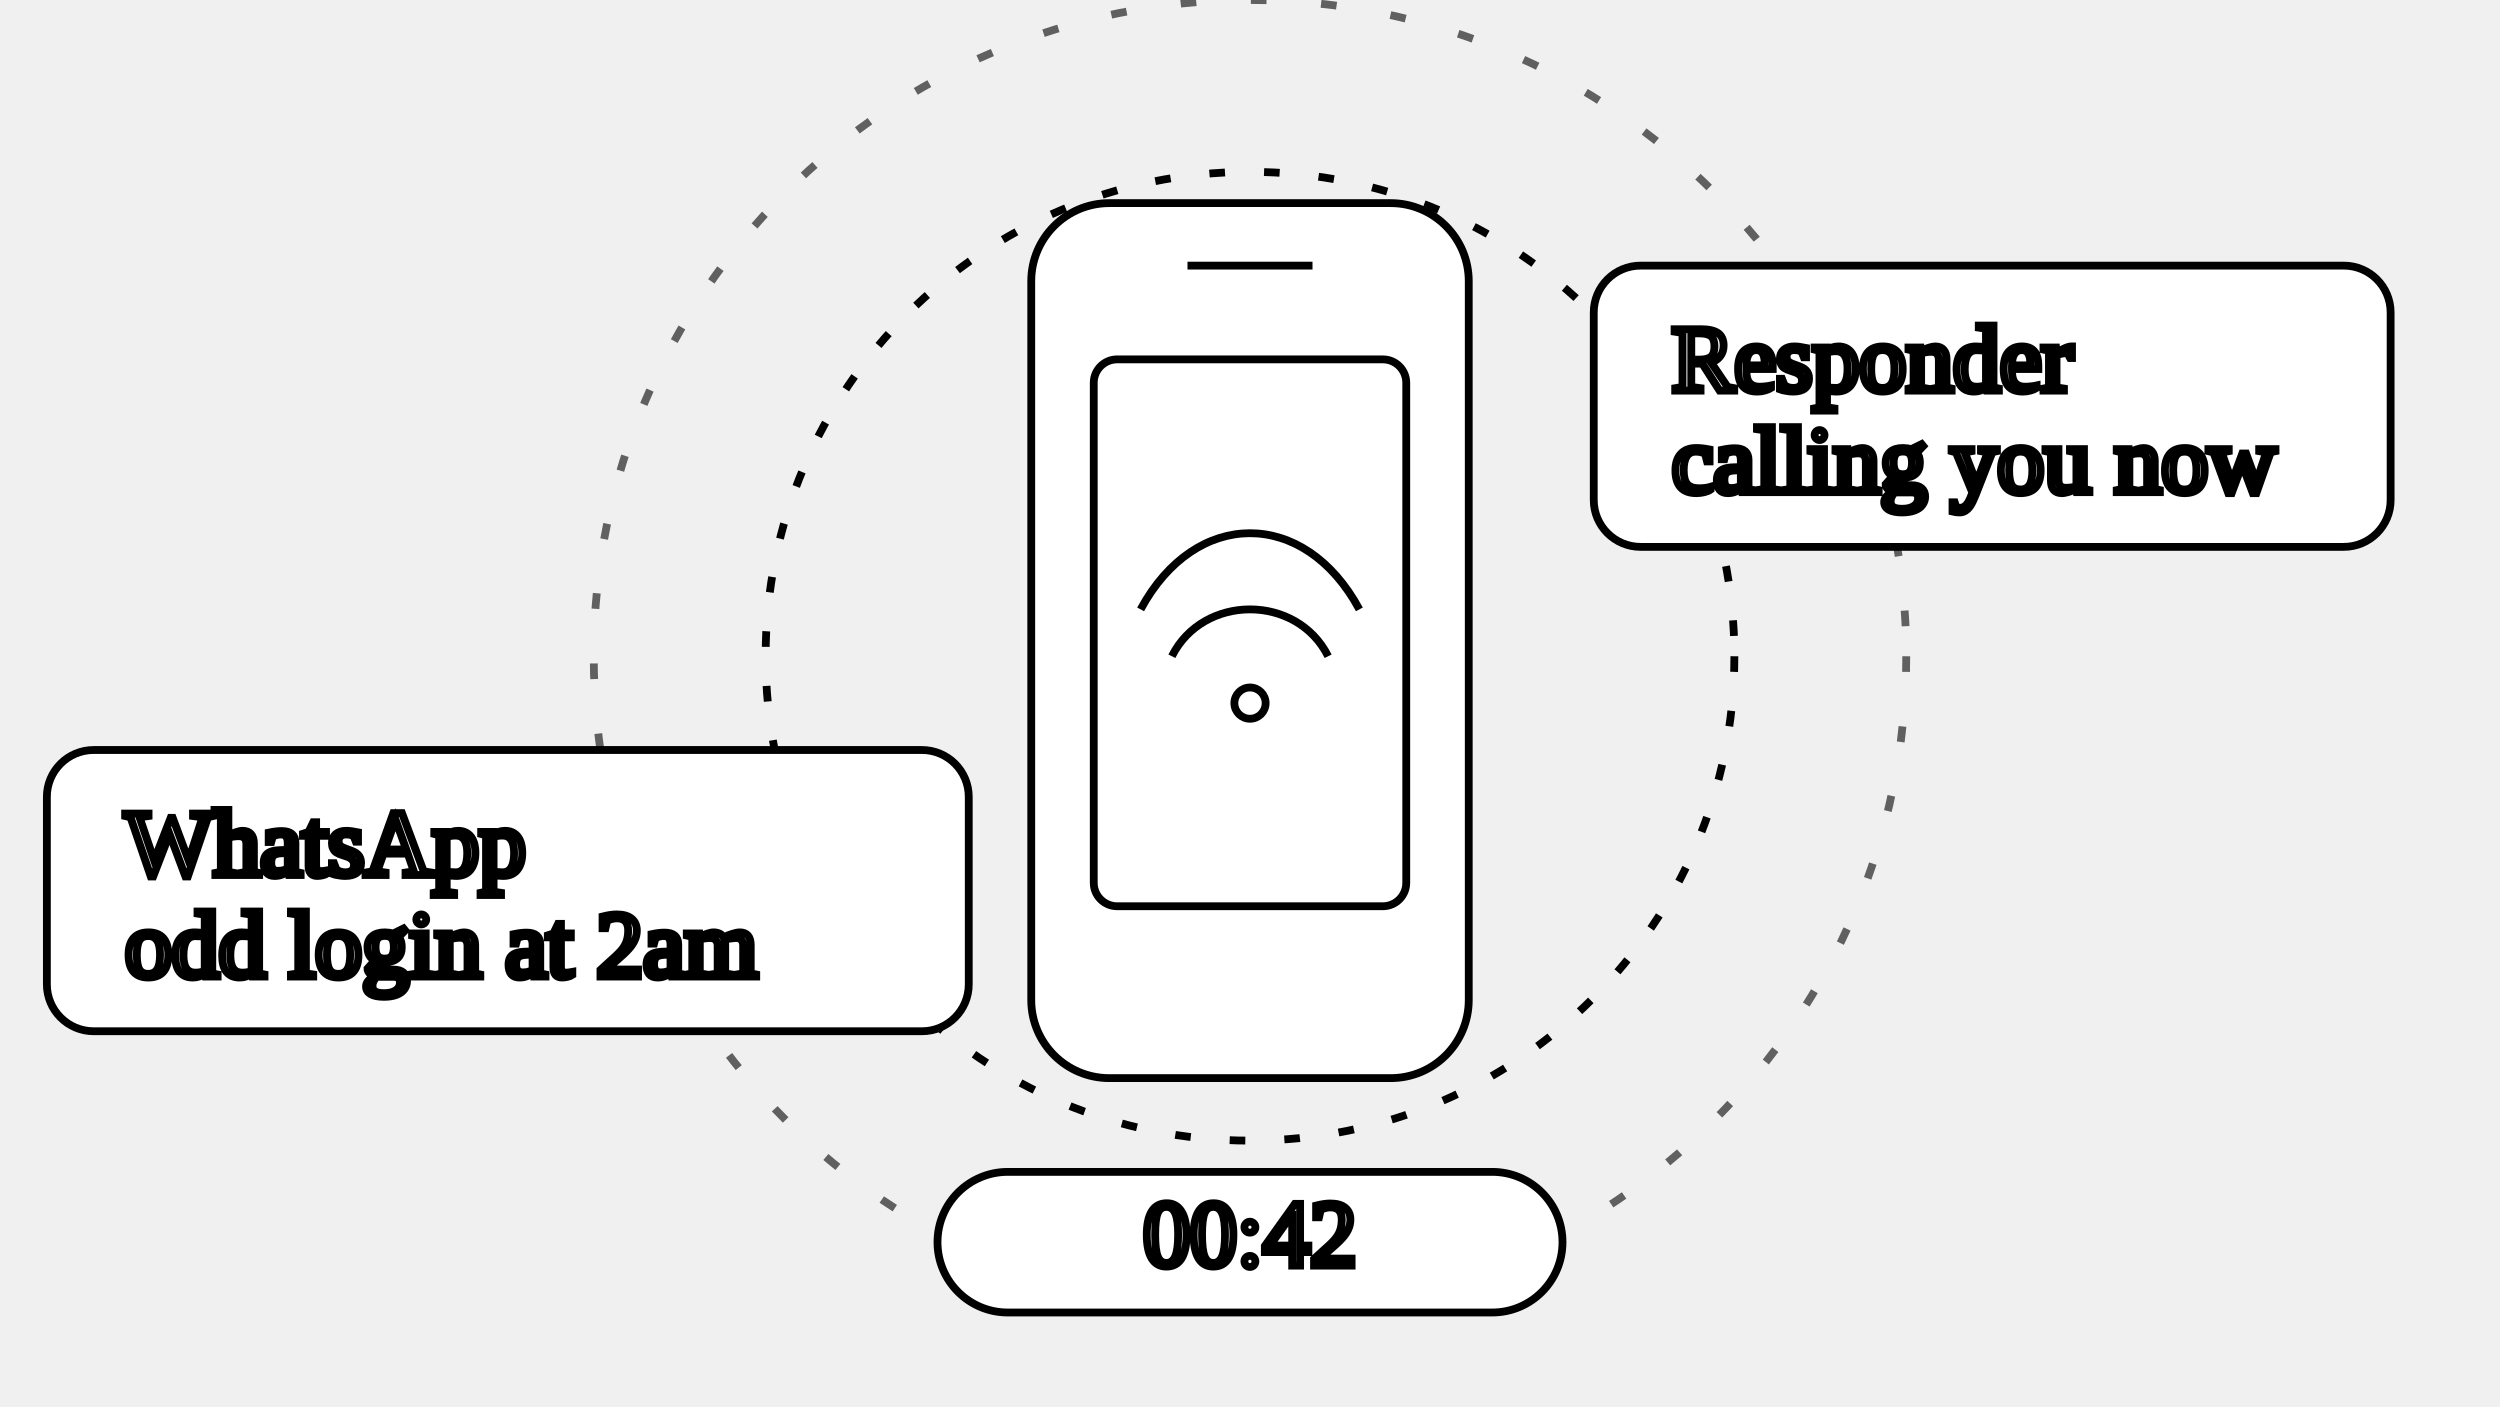
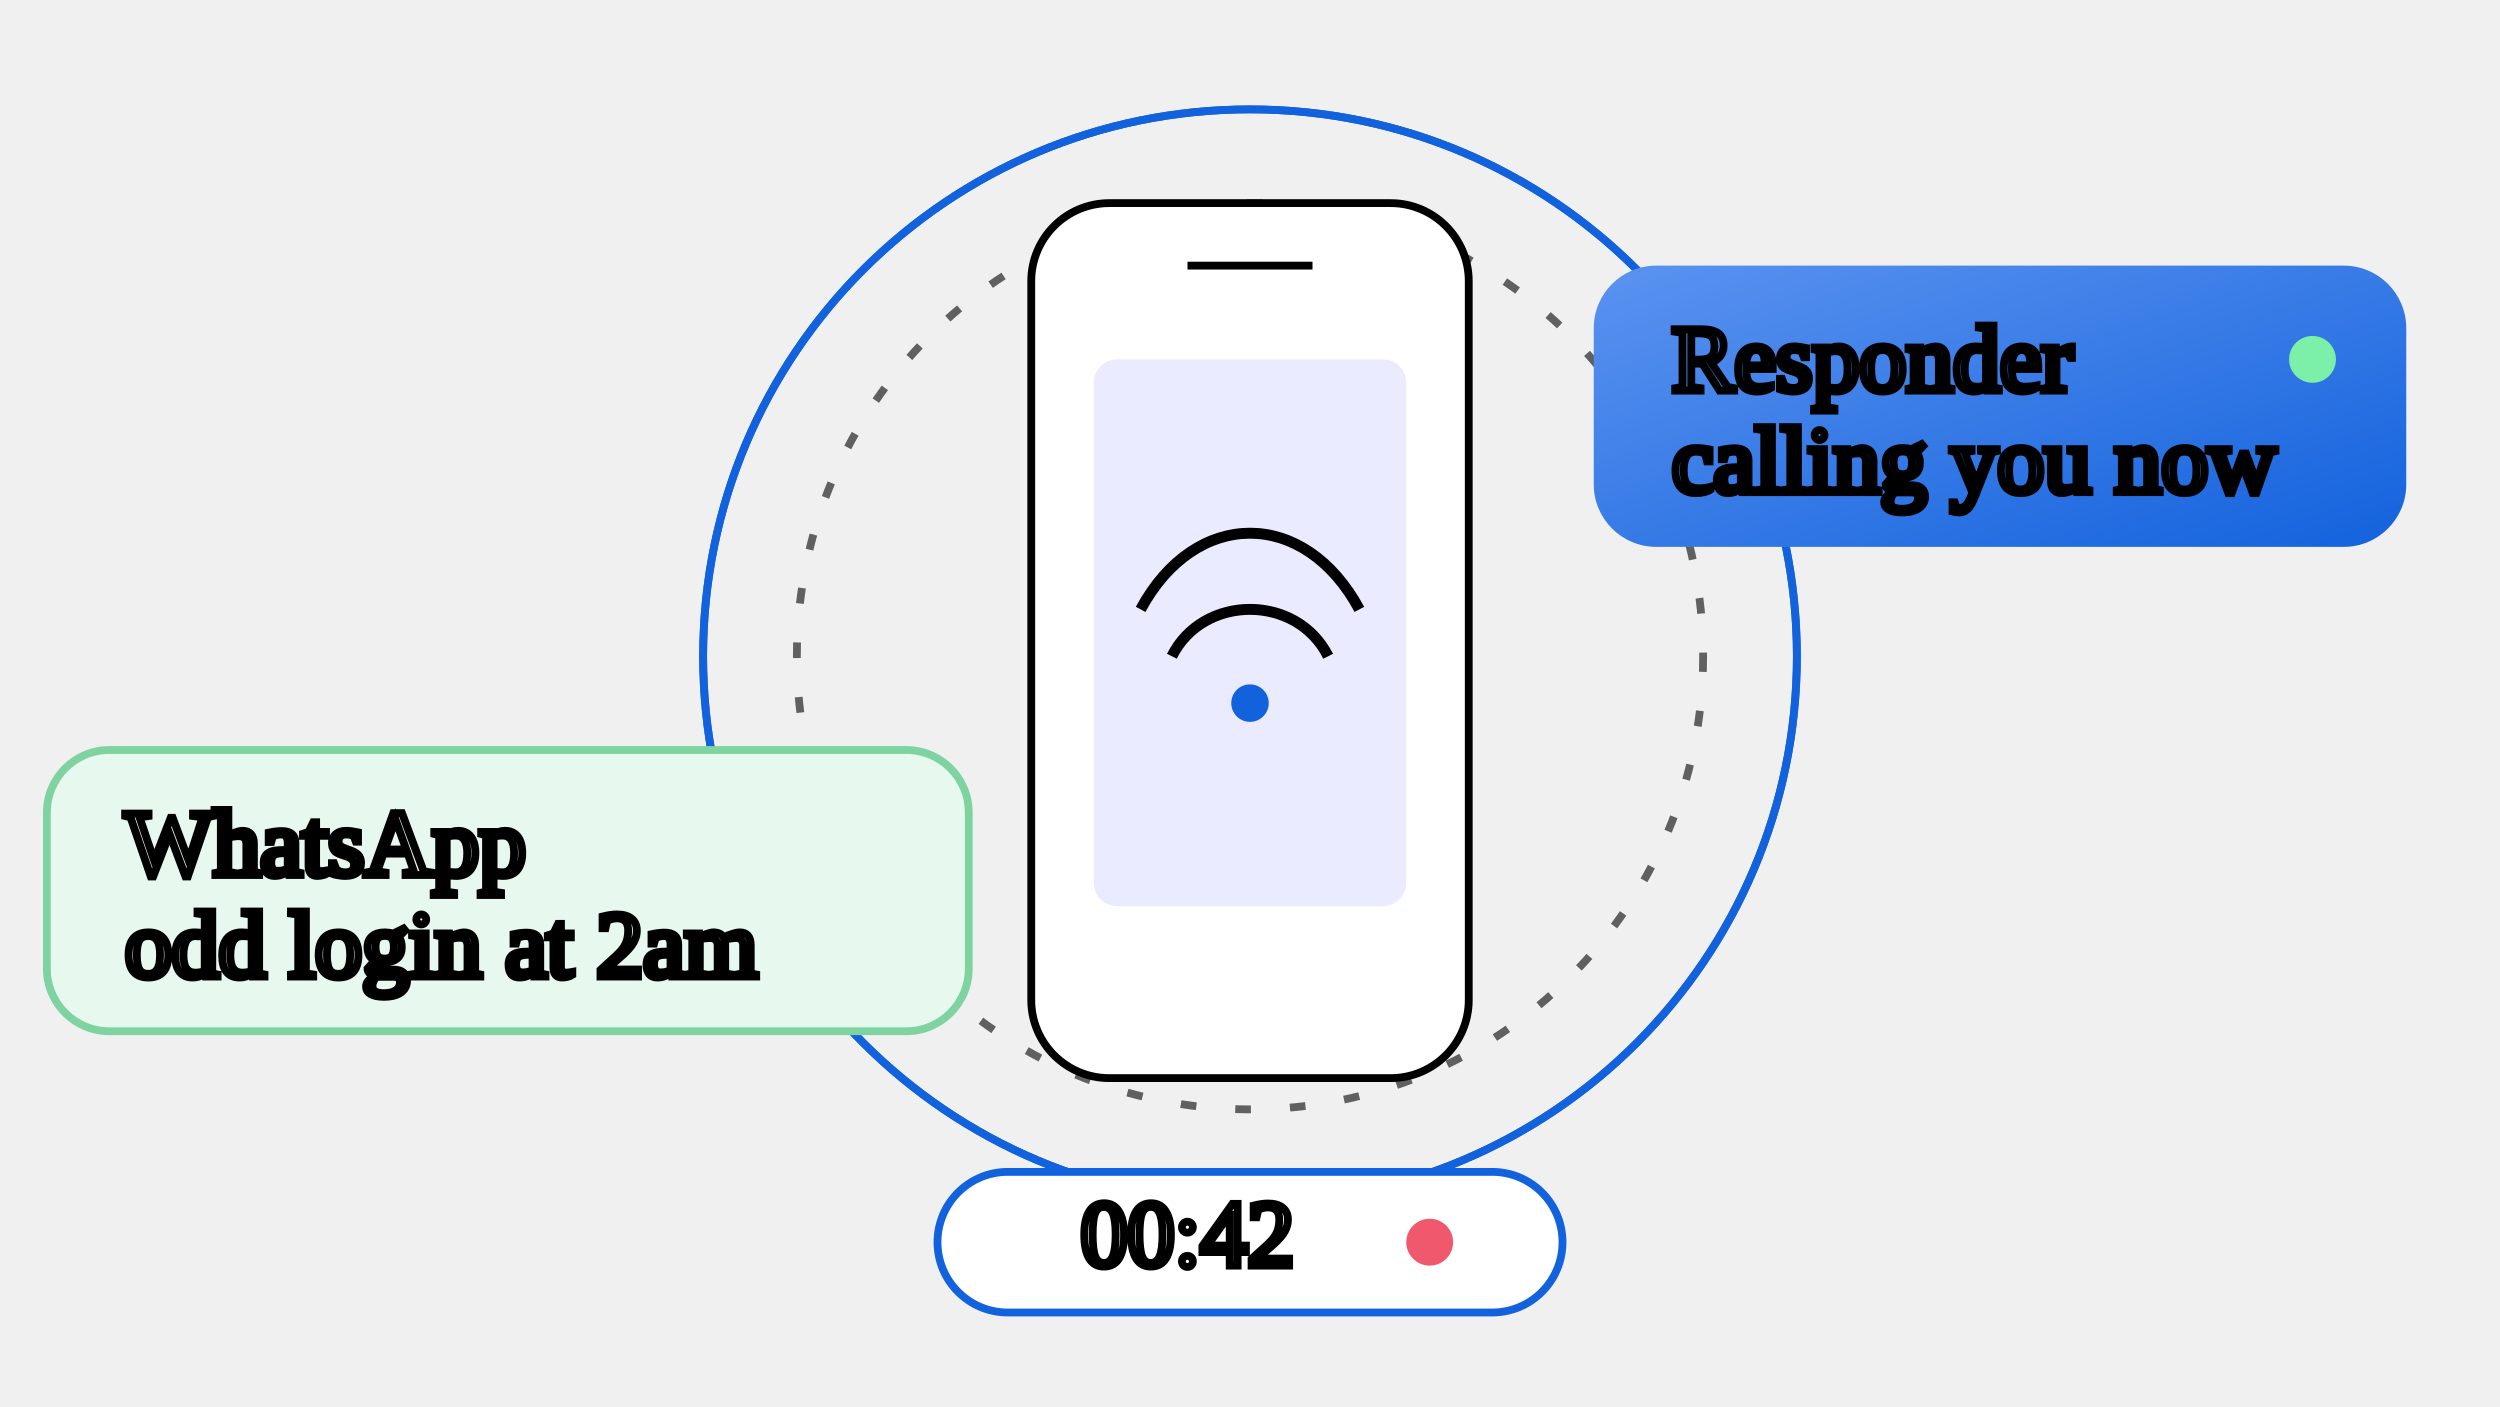
<svg viewBox="0 0 320 180" fill="none" stroke="currentColor" stroke-width="1" aria-hidden="true">
-   <circle class="a" cx="160" cy="84" r="62" stroke-dasharray="2 5" />
-   <circle class="a" cx="160" cy="84" r="84" stroke-dasharray="2 7" opacity=".6" />
+   <defs>
+     <linearGradient id="rs-b" x1="0" y1="0" x2="1" y2="1">
+       <stop offset="0" stop-color="#5B93F0" />
+       <stop offset="1" stop-color="#1362DD" />
+     </linearGradient>
+   </defs>
+   <circle class="ping" cx="160" cy="84" r="70" stroke="#1362DD" />
+   <circle class="ping d2" cx="160" cy="84" r="70" stroke="#1362DD" />
+   <circle class="a" cx="160" cy="84" r="58" stroke-dasharray="2 5" opacity=".6" />
  <rect x="132" y="26" width="56" height="112" rx="10" fill="#fff" />
  <path d="M152 34H168" />
-   <rect x="140" y="46" width="40" height="70" rx="3" />
-   <path class="a" d="M150 84c4-8 16-8 20 0M146 78c7-13 21-13 28 0" />
-   <circle class="a" cx="160" cy="90" r="2" />
-   <rect x="204" y="34" width="102" height="36" rx="6" fill="#fff" />
-   <text x="214" y="50" class="t">Responder</text>
-   <text x="214" y="63" class="t a-t">calling you now</text>
-   <rect x="6" y="96" width="118" height="36" rx="6" fill="#fff" />
-   <text x="16" y="112" class="t">WhatsApp</text>
-   <text x="16" y="125" class="t m">odd login at 2am</text>
-   <rect class="a" x="120" y="150" width="80" height="18" rx="9" fill="#fff" />
-   <text x="160" y="162" class="t a-t" text-anchor="middle">00:42</text>
+   <rect x="140" y="46" width="40" height="70" rx="3" fill="#EBEBFF" stroke="none" />
+   <path class="a" d="M150 84c4-8 16-8 20 0M146 78c7-13 21-13 28 0" stroke-width="1.4" />
+   <circle cx="160" cy="90" r="2.4" fill="#1362DD" stroke="none" />
+   <rect x="204" y="34" width="104" height="36" rx="8" fill="url(#rs-b)" stroke="none" />
+   <text x="214" y="50" class="t w">Responder</text>
+   <text x="214" y="63" class="t w2">calling you now</text>
+   <circle class="glow" cx="296" cy="46" r="3" fill="#7CF0A8" stroke="none" />
+   <rect x="6" y="96" width="118" height="36" rx="8" fill="#E7F8EE" stroke="#7FD3A0" />
+   <text x="16" y="112" class="t g-t">WhatsApp</text>
+   <text x="16" y="125" class="t">odd login at 2am</text>
+   <rect x="120" y="150" width="80" height="18" rx="9" fill="#fff" stroke="#1362DD" />
+   <text x="152" y="162" class="t a-t" text-anchor="middle">00<tspan class="blink">:</tspan>42</text>
+   <circle class="glow" cx="183" cy="159" r="3" fill="#F0586E" stroke="none" />
</svg>
